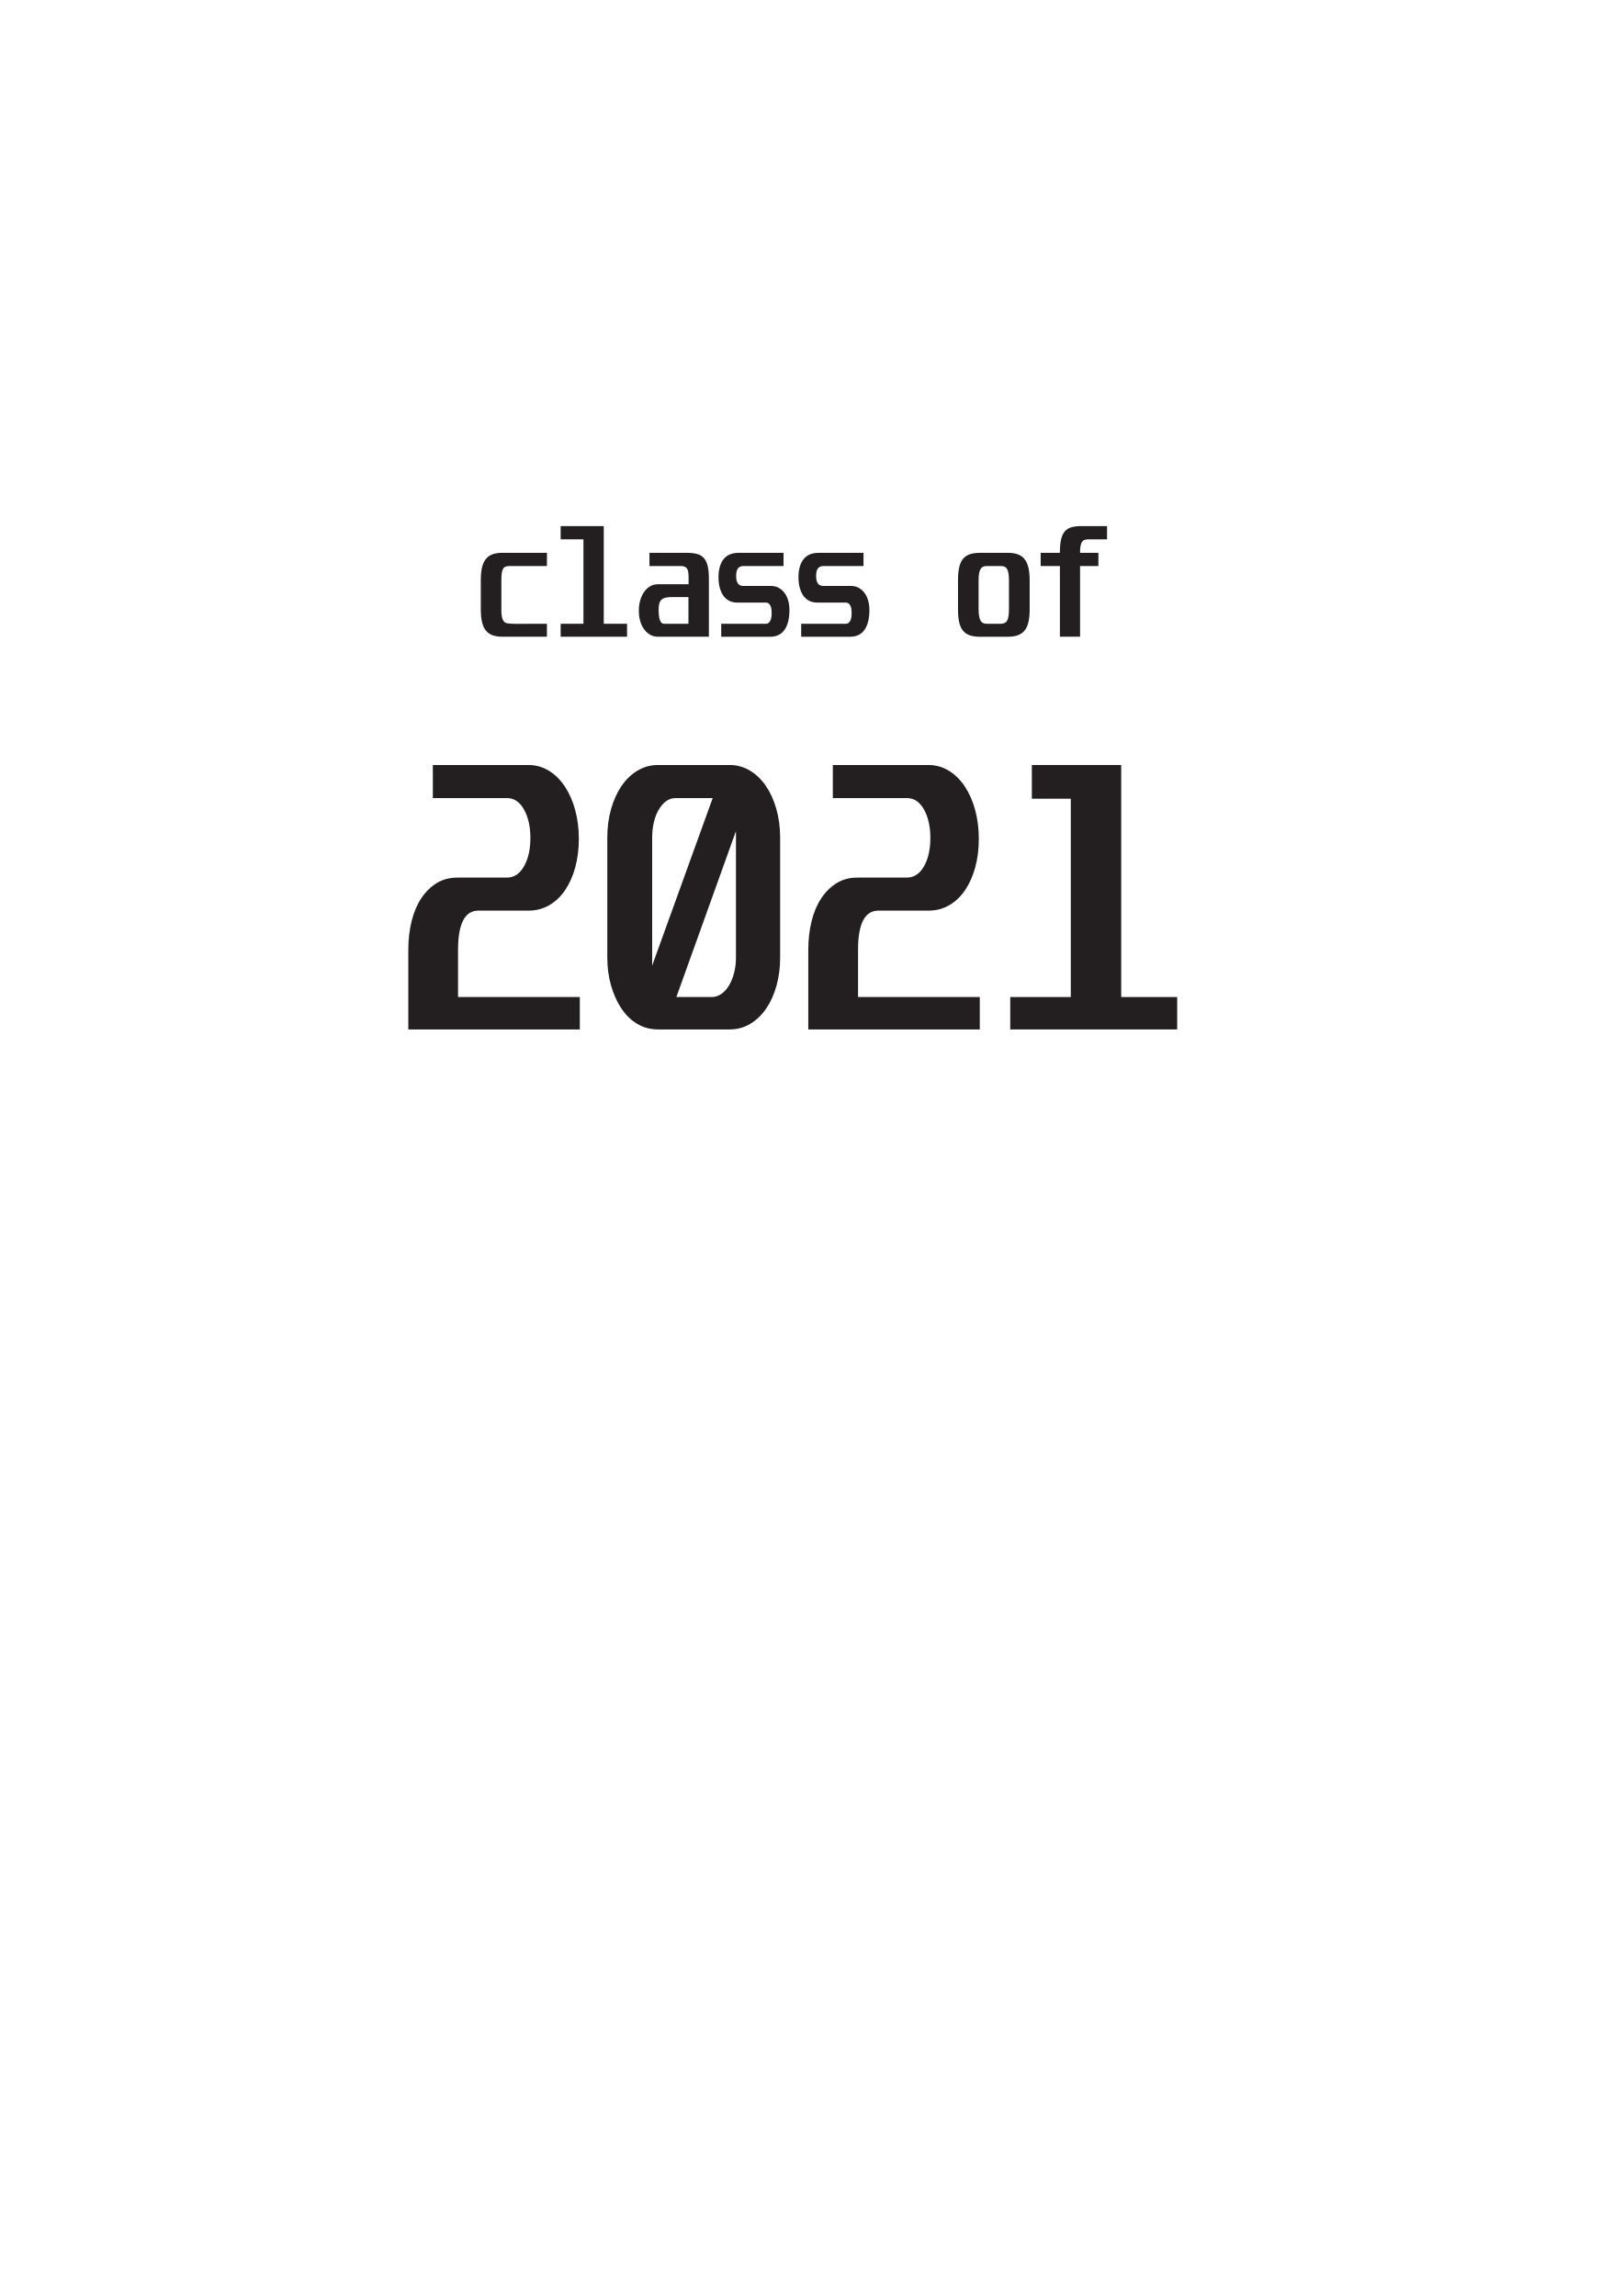
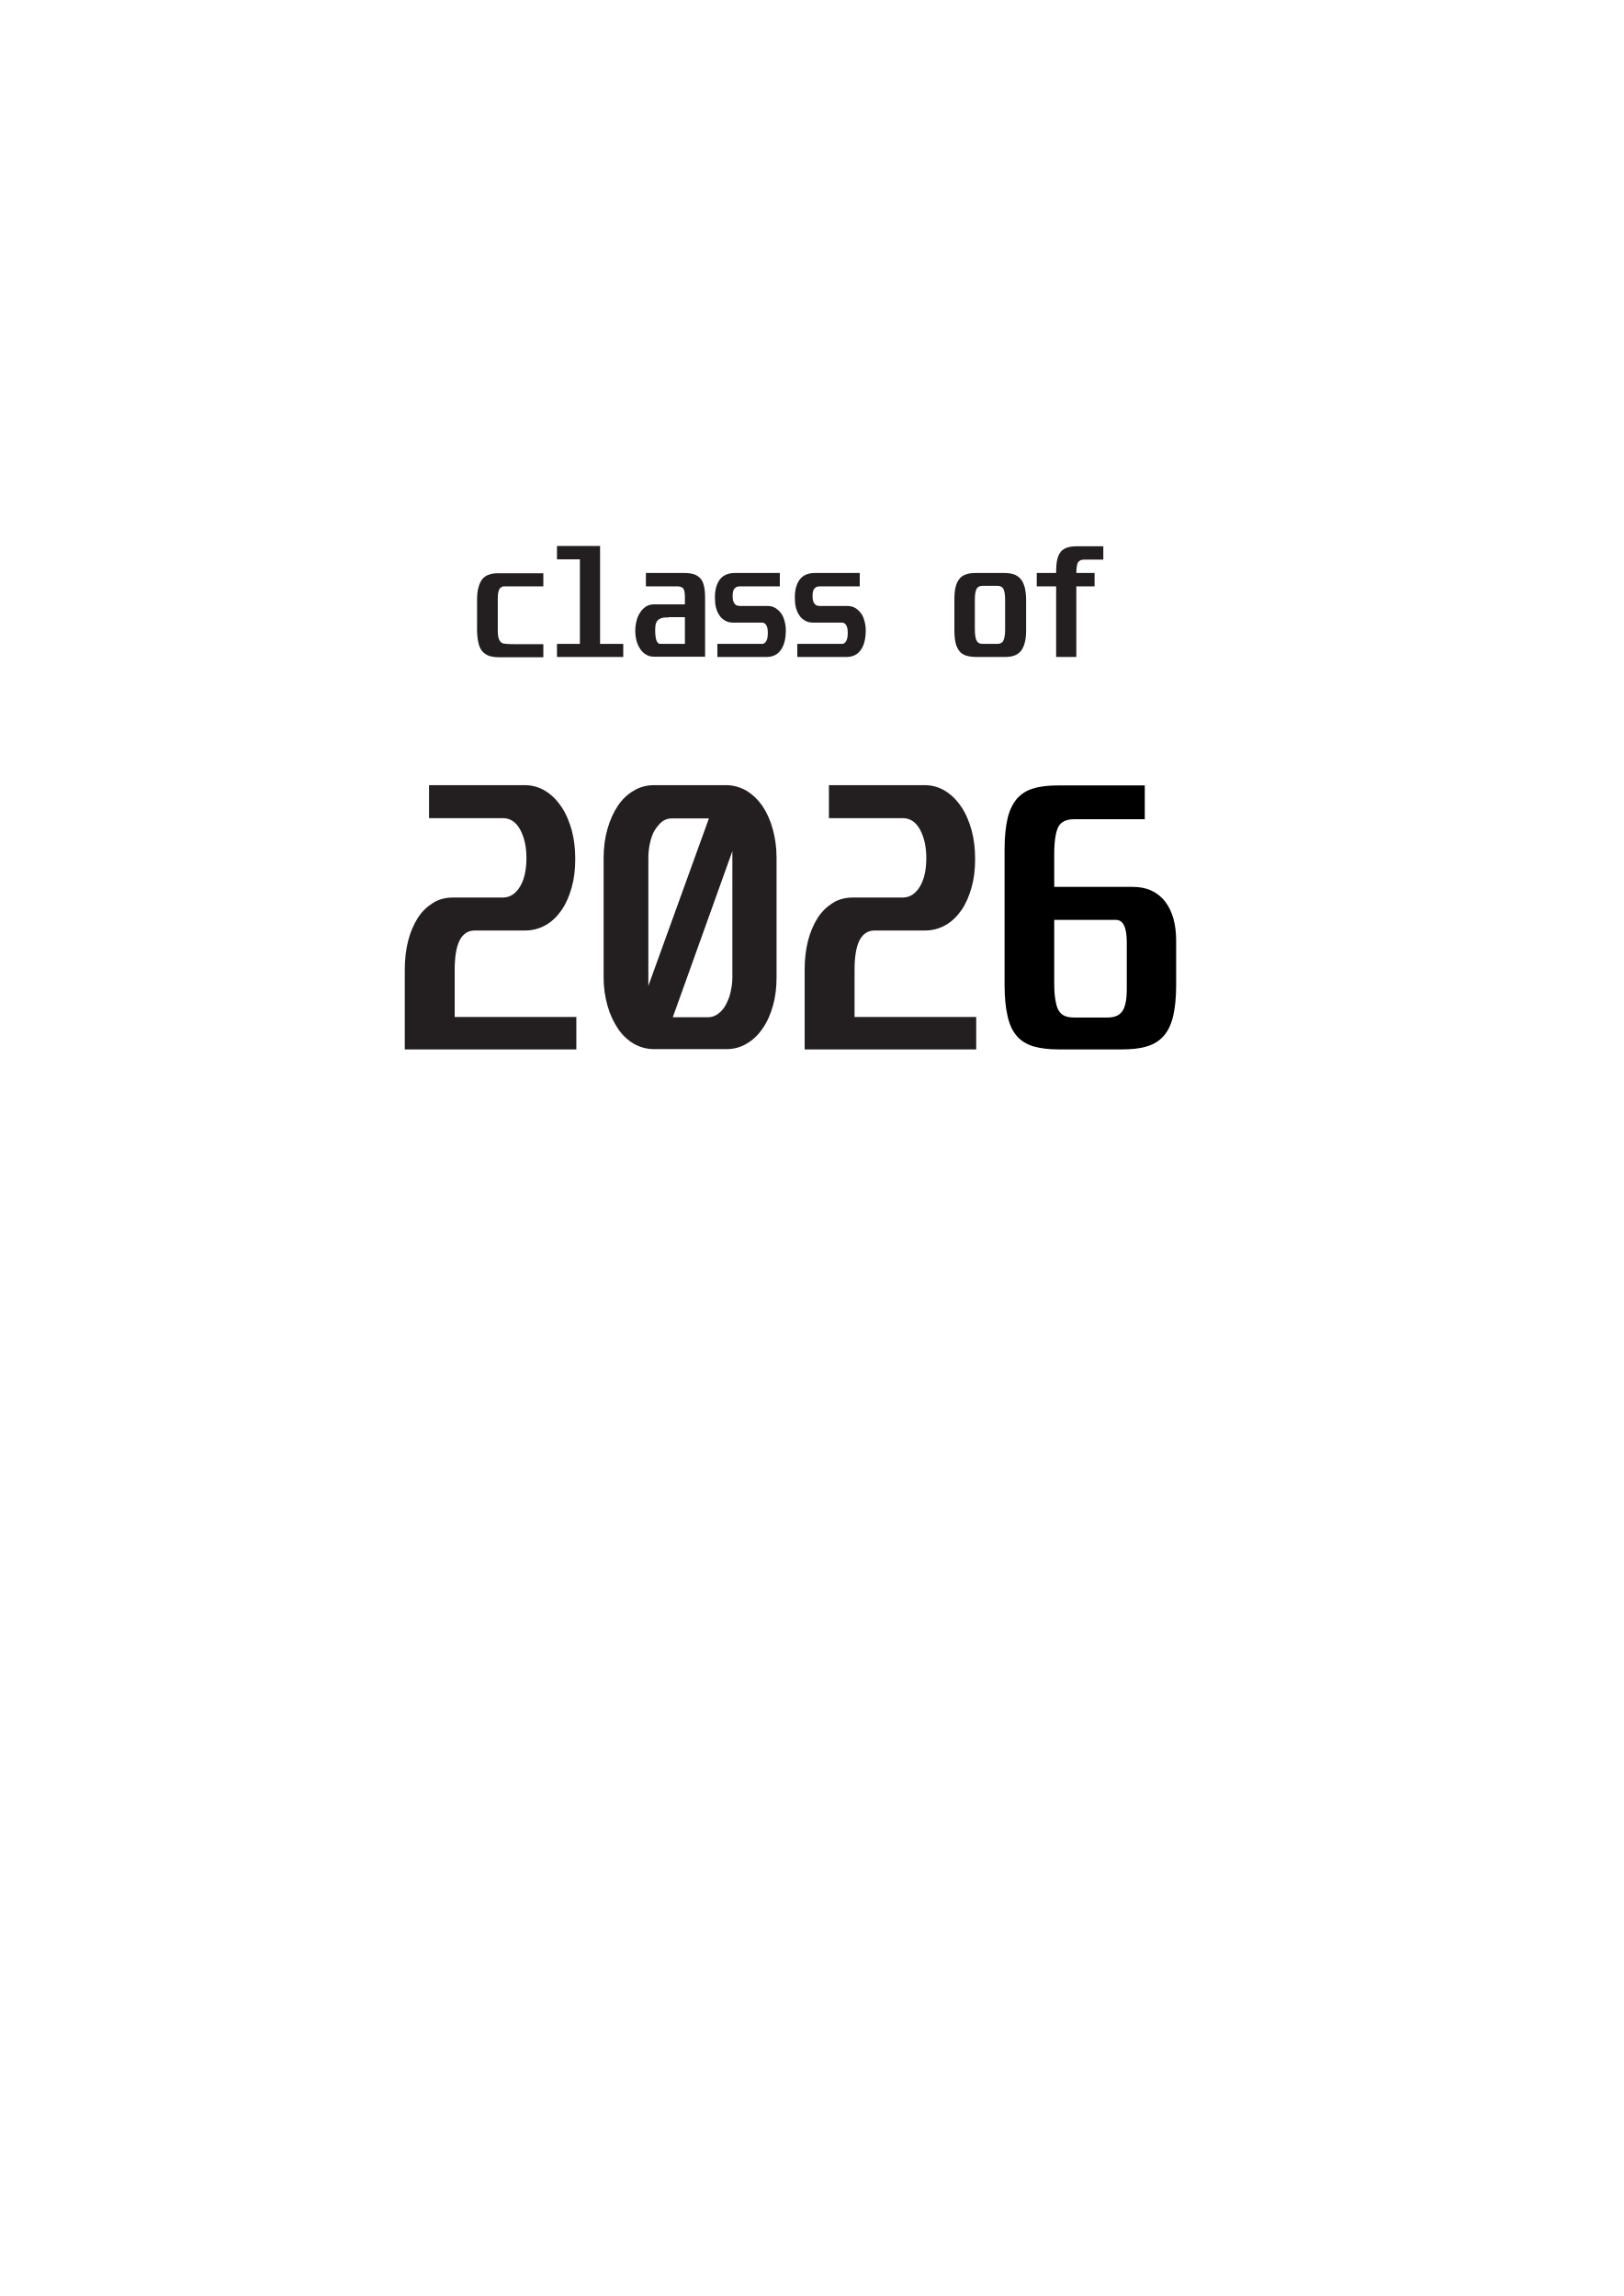
- <svg xmlns="http://www.w3.org/2000/svg" id="Layer_1" data-name="Layer 1" viewBox="0 0 595.28 841.89">
-   <path d="M200.52,202.71v4.85h-13.78c-.58,0-1.06.08-1.44.24-.38.16-.68.43-.89.82-.21.38-.36.91-.46,1.58-.1.67-.14,1.52-.14,2.54v11.18c0,2.46.53,3.95,1.58,4.46.51.26,2.19.38,5.04.38.51,0,1.18,0,1.99-.02.82-.02,1.85-.02,3.1-.02h4.99v4.75h-16.27c-1.41,0-2.62-.18-3.62-.53-1.01-.35-1.83-.92-2.47-1.7-.64-.78-1.11-1.82-1.42-3.1-.3-1.28-.46-2.86-.46-4.75v-10.66c0-1.86.15-3.42.46-4.7.3-1.28.78-2.31,1.42-3.1.64-.78,1.46-1.35,2.47-1.7,1.01-.35,2.22-.53,3.62-.53h16.27Z" fill="#231f20" />
-   <path d="M221.35,192.91v35.81h8.54v4.75h-24.34v-4.75h8.35v-30.96h-8.35v-4.85h15.79Z" fill="#231f20" />
-   <path d="M251.88,202.71c1.47,0,2.71.14,3.72.43s1.83.79,2.47,1.51c.64.72,1.1,1.7,1.39,2.93.29,1.23.43,2.78.43,4.63v21.26h-18.72c-1.02,0-1.96-.24-2.81-.72-.85-.48-1.58-1.14-2.21-1.99-.62-.85-1.1-1.86-1.44-3.02-.34-1.17-.5-2.44-.5-3.82s.17-2.61.5-3.79c.34-1.18.82-2.22,1.44-3.1.62-.88,1.36-1.57,2.21-2.06.85-.5,1.78-.74,2.81-.74h11.28v-2.64c0-1.6-.22-2.67-.65-3.22-.43-.54-1.18-.82-2.23-.82h-11.47v-4.85h13.78ZM246.41,218.93c-.99,0-1.81.08-2.45.24-.64.16-1.14.42-1.51.79-.37.37-.62.84-.77,1.42-.14.58-.22,1.28-.22,2.11,0,3.49.64,5.23,1.92,5.23h9.02v-9.79h-6Z" fill="#231f20" />
-   <path d="M287.26,202.71v4.85h-14.74c-.83,0-1.48.27-1.94.82-.46.54-.7,1.49-.7,2.83,0,2.43.88,3.65,2.64,3.65h10.13c1.09,0,2.05.23,2.88.7.83.46,1.54,1.09,2.11,1.87.58.78,1.02,1.71,1.32,2.78.3,1.07.46,2.23.46,3.48,0,3.1-.59,5.51-1.78,7.22-1.18,1.71-2.94,2.57-5.28,2.57h-17.95v-4.75h16.37c.64,0,1.15-.32,1.54-.96.38-.64.58-1.63.58-2.98s-.19-2.32-.58-2.93c-.38-.61-.9-.91-1.54-.91h-10.51c-1.15,0-2.16-.23-3.02-.7-.86-.46-1.58-1.11-2.14-1.94-.56-.83-.98-1.82-1.27-2.95-.29-1.14-.43-2.36-.43-3.67,0-2.82.61-5.02,1.82-6.6,1.22-1.58,3.09-2.38,5.62-2.38h16.42Z" fill="#231f20" />
-   <path d="M316.58,202.71v4.85h-14.74c-.83,0-1.48.27-1.94.82-.46.54-.7,1.49-.7,2.83,0,2.43.88,3.65,2.64,3.65h10.13c1.09,0,2.05.23,2.88.7.83.46,1.54,1.09,2.11,1.87.58.78,1.02,1.71,1.32,2.78.3,1.07.46,2.23.46,3.48,0,3.1-.59,5.51-1.78,7.22-1.18,1.71-2.94,2.57-5.28,2.57h-17.95v-4.75h16.37c.64,0,1.15-.32,1.54-.96.38-.64.58-1.63.58-2.98s-.19-2.32-.58-2.93c-.38-.61-.9-.91-1.54-.91h-10.51c-1.15,0-2.16-.23-3.02-.7-.86-.46-1.58-1.11-2.14-1.94-.56-.83-.98-1.82-1.27-2.95-.29-1.14-.43-2.36-.43-3.67,0-2.82.61-5.02,1.82-6.6,1.22-1.58,3.09-2.38,5.62-2.38h16.42Z" fill="#231f20" />
-   <path d="M369.53,202.71c1.38,0,2.56.18,3.55.53.99.35,1.82.92,2.47,1.7.66.78,1.14,1.82,1.46,3.1.32,1.28.48,2.85.48,4.7v10.66c0,1.89-.15,3.47-.46,4.75-.3,1.28-.78,2.31-1.44,3.1-.66.78-1.49,1.35-2.5,1.7-1.01.35-2.2.53-3.58.53h-10.27c-1.44,0-2.67-.18-3.7-.53-1.03-.35-1.86-.92-2.5-1.7-.64-.78-1.1-1.82-1.39-3.1-.29-1.28-.43-2.86-.43-4.75v-10.66c0-1.86.14-3.42.43-4.7.29-1.28.75-2.31,1.39-3.1.64-.78,1.47-1.35,2.5-1.7,1.02-.35,2.26-.53,3.7-.53h10.27ZM358.77,223.3c0,1.92.22,3.3.65,4.15.43.85,1.19,1.27,2.28,1.27h5.28c1.12,0,1.89-.42,2.3-1.27.42-.85.62-2.2.62-4.06v-10.66c0-1.82-.21-3.14-.62-3.96-.42-.82-1.18-1.22-2.3-1.22h-5.28c-1.09,0-1.85.41-2.28,1.22-.43.82-.65,2.14-.65,3.96v10.56Z" fill="#231f20" />
-   <path d="M388.58,202.71c0-2.02.14-3.66.43-4.92.29-1.26.75-2.26,1.39-2.98.64-.72,1.46-1.22,2.45-1.49.99-.27,2.19-.41,3.6-.41h9.41v4.85h-6.77c-.54,0-1.02.06-1.42.19-.4.13-.73.38-.98.74-.26.37-.44.87-.55,1.51-.11.64-.17,1.47-.17,2.5h6.72v4.85h-6.72v25.92h-7.39v-25.92h-7.06v-4.85h7.06Z" fill="#231f20" />
-   <path d="M193.73,280.51c2.72,0,5.22.7,7.5,2.1,2.28,1.4,4.24,3.34,5.88,5.82,1.64,2.48,2.9,5.36,3.78,8.64.88,3.28,1.32,6.8,1.32,10.56s-.44,7.24-1.32,10.44c-.88,3.2-2.12,5.98-3.72,8.34-1.6,2.36-3.54,4.2-5.82,5.52-2.28,1.32-4.82,1.98-7.62,1.98h-18.36c-4.96,0-7.44,4.8-7.44,14.4v17.28h44.64v11.88h-62.88v-29.16c0-3.76.4-7.26,1.2-10.5.8-3.24,1.98-6.04,3.54-8.4,1.56-2.36,3.44-4.22,5.64-5.58,2.2-1.36,4.74-2.04,7.62-2.04h18.12c2.64,0,4.74-1.38,6.3-4.14,1.56-2.76,2.34-6.22,2.34-10.38s-.78-7.64-2.34-10.44c-1.56-2.8-3.66-4.2-6.3-4.2h-27.12v-12.12h35.04Z" fill="#231f20" />
-   <path d="M267.53,280.51c2.64,0,5.1.68,7.38,2.04,2.28,1.36,4.24,3.24,5.88,5.64,1.64,2.4,2.92,5.22,3.84,8.46.92,3.24,1.38,6.74,1.38,10.5v44.04c0,3.6-.44,7-1.32,10.2-.88,3.2-2.14,6-3.78,8.4-1.64,2.4-3.6,4.28-5.88,5.64-2.28,1.36-4.78,2.04-7.5,2.04h-26.28c-2.8,0-5.34-.68-7.62-2.04-2.28-1.36-4.22-3.24-5.82-5.64-1.6-2.4-2.86-5.2-3.78-8.4-.92-3.2-1.38-6.6-1.38-10.2v-44.04c0-3.76.46-7.26,1.38-10.5.92-3.24,2.2-6.06,3.84-8.46,1.64-2.4,3.6-4.28,5.88-5.64,2.28-1.36,4.78-2.04,7.5-2.04h26.28ZM239.09,354.07l22.2-61.44h-13.56c-1.36,0-2.56.4-3.6,1.2-1.04.8-1.94,1.86-2.7,3.18-.76,1.32-1.34,2.86-1.74,4.62-.4,1.76-.6,3.6-.6,5.52v46.92ZM247.97,365.59h12.96c1.28,0,2.48-.4,3.6-1.2,1.12-.8,2.06-1.86,2.82-3.18.76-1.32,1.36-2.84,1.8-4.56.44-1.72.66-3.54.66-5.46v-46.44l-21.84,60.84Z" fill="#231f20" />
-   <path d="M340.37,280.51c2.72,0,5.22.7,7.5,2.1,2.28,1.4,4.24,3.34,5.88,5.82,1.64,2.48,2.9,5.36,3.78,8.64.88,3.28,1.32,6.8,1.32,10.56s-.44,7.24-1.32,10.44c-.88,3.2-2.12,5.98-3.72,8.34-1.6,2.36-3.54,4.2-5.82,5.52-2.28,1.32-4.82,1.98-7.62,1.98h-18.36c-4.96,0-7.44,4.8-7.44,14.4v17.28h44.64v11.88h-62.88v-29.16c0-3.76.4-7.26,1.2-10.5.8-3.24,1.98-6.04,3.54-8.4,1.56-2.36,3.44-4.22,5.64-5.58,2.2-1.36,4.74-2.04,7.62-2.04h18.12c2.64,0,4.74-1.38,6.3-4.14,1.56-2.76,2.34-6.22,2.34-10.38s-.78-7.64-2.34-10.44c-1.56-2.8-3.66-4.2-6.3-4.2h-27.12v-12.12h35.04Z" fill="#231f20" />
-   <path d="M411.05,280.51v85.08h20.52v11.88h-61.2v-11.88h22.2v-72.72h-14.28v-12.36h32.76Z" fill="#231f20" />
+ <svg xmlns="http://www.w3.org/2000/svg" id="Layer_1" version="1.1" viewBox="0 0 595.3 841.9">
+   <defs>
+     <style>
+       .st0 {
+         fill: #231f20;
+       }
+     </style>
+   </defs>
+   <path class="st0" d="M199.2,210.1v4.9h-13.8c-.6,0-1.1,0-1.4.2s-.7.4-.9.8c-.2.4-.4.9-.5,1.6s-.1,1.5-.1,2.5v11.2c0,2.5.5,3.9,1.6,4.5.5.3,2.2.4,5,.4s1.2,0,2,0c.8,0,1.9,0,3.1,0h5v4.8h-16.3c-1.4,0-2.6-.2-3.6-.5-1-.4-1.8-.9-2.5-1.7s-1.1-1.8-1.4-3.1c-.3-1.3-.5-2.9-.5-4.8v-10.7c0-1.9.1-3.4.5-4.7.3-1.3.8-2.3,1.4-3.1.6-.8,1.5-1.4,2.5-1.7,1-.4,2.2-.5,3.6-.5h16.3Z" />
+   <path class="st0" d="M220,200.3v35.8h8.5v4.8h-24.3v-4.8h8.4v-31h-8.4v-4.9h15.8Z" />
+   <path class="st0" d="M250.5,210.1c1.5,0,2.7.1,3.7.4,1,.3,1.8.8,2.5,1.5s1.1,1.7,1.4,2.9.4,2.8.4,4.6v21.3h-18.7c-1,0-2-.2-2.8-.7-.9-.5-1.6-1.1-2.2-2-.6-.9-1.1-1.9-1.4-3-.3-1.2-.5-2.4-.5-3.8s.2-2.6.5-3.8c.3-1.2.8-2.2,1.4-3.1s1.4-1.6,2.2-2.1c.9-.5,1.8-.7,2.8-.7h11.3v-2.6c0-1.6-.2-2.7-.6-3.2-.4-.5-1.2-.8-2.2-.8h-11.5v-4.9h13.8,0ZM245.1,226.4c-1,0-1.8,0-2.4.2s-1.1.4-1.5.8-.6.8-.8,1.4c-.1.6-.2,1.3-.2,2.1,0,3.5.6,5.2,1.9,5.2h9v-9.8h-6,0Z" />
+   <path class="st0" d="M285.9,210.1v4.9h-14.7c-.8,0-1.5.3-1.9.8-.5.5-.7,1.5-.7,2.8,0,2.4.9,3.6,2.6,3.6h10.1c1.1,0,2,.2,2.9.7.8.5,1.5,1.1,2.1,1.9.6.8,1,1.7,1.3,2.8.3,1.1.5,2.2.5,3.5,0,3.1-.6,5.5-1.8,7.2-1.2,1.7-2.9,2.6-5.3,2.6h-18v-4.8h16.4c.6,0,1.1-.3,1.5-1,.4-.6.6-1.6.6-3s-.2-2.3-.6-2.9c-.4-.6-.9-.9-1.5-.9h-10.5c-1.1,0-2.2-.2-3-.7-.9-.5-1.6-1.1-2.1-1.9-.6-.8-1-1.8-1.3-2.9-.3-1.1-.4-2.4-.4-3.7,0-2.8.6-5,1.8-6.6,1.2-1.6,3.1-2.4,5.6-2.4h16.4,0Z" />
+   <path class="st0" d="M315.2,210.1v4.9h-14.7c-.8,0-1.5.3-1.9.8-.5.5-.7,1.5-.7,2.8,0,2.4.9,3.6,2.6,3.6h10.1c1.1,0,2,.2,2.9.7.8.5,1.5,1.1,2.1,1.9.6.8,1,1.7,1.3,2.8.3,1.1.5,2.2.5,3.5,0,3.1-.6,5.5-1.8,7.2-1.2,1.7-2.9,2.6-5.3,2.6h-18v-4.8h16.4c.6,0,1.1-.3,1.5-1,.4-.6.6-1.6.6-3s-.2-2.3-.6-2.9c-.4-.6-.9-.9-1.5-.9h-10.5c-1.1,0-2.2-.2-3-.7-.9-.5-1.6-1.1-2.1-1.9-.6-.8-1-1.8-1.3-2.9-.3-1.1-.4-2.4-.4-3.7,0-2.8.6-5,1.8-6.6,1.2-1.6,3.1-2.4,5.6-2.4h16.4,0Z" />
+   <path class="st0" d="M368.2,210.1c1.4,0,2.6.2,3.5.5s1.8.9,2.5,1.7c.7.8,1.1,1.8,1.5,3.1.3,1.3.5,2.9.5,4.7v10.7c0,1.9-.1,3.5-.5,4.8-.3,1.3-.8,2.3-1.4,3.1-.7.8-1.5,1.4-2.5,1.7-1,.4-2.2.5-3.6.5h-10.3c-1.4,0-2.7-.2-3.7-.5s-1.9-.9-2.5-1.7-1.1-1.8-1.4-3.1-.4-2.9-.4-4.8v-10.7c0-1.9.1-3.4.4-4.7.3-1.3.8-2.3,1.4-3.1.6-.8,1.5-1.4,2.5-1.7,1-.4,2.3-.5,3.7-.5h10.3ZM357.4,230.7c0,1.9.2,3.3.6,4.1.4.9,1.2,1.3,2.3,1.3h5.3c1.1,0,1.9-.4,2.3-1.3.4-.9.6-2.2.6-4.1v-10.7c0-1.8-.2-3.1-.6-4-.4-.8-1.2-1.2-2.3-1.2h-5.3c-1.1,0-1.9.4-2.3,1.2-.4.8-.6,2.1-.6,4v10.6h0Z" />
+   <path class="st0" d="M387.2,210.1c0-2,.1-3.7.4-4.9.3-1.3.8-2.3,1.4-3s1.5-1.2,2.5-1.5c1-.3,2.2-.4,3.6-.4h9.4v4.9h-6.8c-.5,0-1,0-1.4.2-.4.1-.7.4-1,.7-.3.4-.4.9-.5,1.5s-.2,1.5-.2,2.5h6.7v4.9h-6.7v25.9h-7.4v-25.9h-7.1v-4.9h7.1Z" />
+   <path class="st0" d="M192.4,287.9c2.7,0,5.2.7,7.5,2.1s4.2,3.3,5.9,5.8,2.9,5.4,3.8,8.6c.9,3.3,1.3,6.8,1.3,10.6s-.4,7.2-1.3,10.4-2.1,6-3.7,8.3-3.5,4.2-5.8,5.5c-2.3,1.3-4.8,2-7.6,2h-18.4c-5,0-7.4,4.8-7.4,14.4v17.3h44.6v11.9h-62.9v-29.2c0-3.8.4-7.3,1.2-10.5s2-6,3.5-8.4,3.4-4.2,5.6-5.6,4.7-2,7.6-2h18.1c2.6,0,4.7-1.4,6.3-4.1s2.3-6.2,2.3-10.4-.8-7.6-2.3-10.4-3.7-4.2-6.3-4.2h-27.1v-12.1h35Z" />
+   <path class="st0" d="M266.2,287.9c2.6,0,5.1.7,7.4,2,2.3,1.4,4.2,3.2,5.9,5.6,1.6,2.4,2.9,5.2,3.8,8.5.9,3.2,1.4,6.7,1.4,10.5v44c0,3.6-.4,7-1.3,10.2s-2.1,6-3.8,8.4c-1.6,2.4-3.6,4.3-5.9,5.6-2.3,1.4-4.8,2-7.5,2h-26.3c-2.8,0-5.3-.7-7.6-2-2.3-1.4-4.2-3.2-5.8-5.6-1.6-2.4-2.9-5.2-3.8-8.4-.9-3.2-1.4-6.6-1.4-10.2v-44c0-3.8.5-7.3,1.4-10.5s2.2-6.1,3.8-8.5,3.6-4.3,5.9-5.6c2.3-1.4,4.8-2,7.5-2h26.3ZM237.7,361.5l22.2-61.4h-13.6c-1.4,0-2.6.4-3.6,1.2-1,.8-1.9,1.9-2.7,3.2s-1.3,2.9-1.7,4.6c-.4,1.8-.6,3.6-.6,5.5v46.9ZM246.6,373h13c1.3,0,2.5-.4,3.6-1.2,1.1-.8,2.1-1.9,2.8-3.2s1.4-2.8,1.8-4.6.7-3.5.7-5.5v-46.4l-21.8,60.8Z" />
+   <path class="st0" d="M339,287.9c2.7,0,5.2.7,7.5,2.1s4.2,3.3,5.9,5.8,2.9,5.4,3.8,8.6c.9,3.3,1.3,6.8,1.3,10.6s-.4,7.2-1.3,10.4-2.1,6-3.7,8.3-3.5,4.2-5.8,5.5c-2.3,1.3-4.8,2-7.6,2h-18.4c-5,0-7.4,4.8-7.4,14.4v17.3h44.6v11.9h-62.9v-29.2c0-3.8.4-7.3,1.2-10.5.8-3.2,2-6,3.5-8.4s3.4-4.2,5.6-5.6,4.7-2,7.6-2h18.1c2.6,0,4.7-1.4,6.3-4.1s2.3-6.2,2.3-10.4-.8-7.6-2.3-10.4-3.7-4.2-6.3-4.2h-27.1v-12.1h35,0Z" />
+   <path d="M419.7,287.9v12.5h-26c-2.7,0-4.6.9-5.6,2.6-1,1.8-1.6,5.2-1.6,10.2v12h28.8c5.1,0,9,1.8,11.8,5.3,2.7,3.5,4.1,8.3,4.1,14.4v16.3c0,4.6-.4,8.4-1.1,11.4-.7,3-1.9,5.5-3.5,7.3-1.6,1.8-3.7,3.1-6.2,3.8-2.5.8-5.6,1.1-9.3,1.1h-23c-3.6,0-6.7-.4-9.2-1.1-2.5-.8-4.6-2-6.1-3.8-1.6-1.8-2.7-4.2-3.4-7.3-.7-3-1.1-6.8-1.1-11.4v-49.8c0-4.6.4-8.3,1.1-11.3.7-3,1.9-5.4,3.4-7.2,1.6-1.8,3.6-3.1,6.1-3.8,2.5-.8,5.6-1.1,9.2-1.1h31.7ZM386.5,360.1c0,2.6.1,4.7.4,6.4s.6,3,1.2,4c.6,1,1.3,1.6,2.2,2,.9.4,2.1.6,3.4.6h12.4c2.4,0,4.2-.7,5.3-2.2,1.1-1.5,1.7-4.2,1.7-8.1v-17.3c0-5.4-1.3-8.2-4-8.2h-22.6v22.8Z" />
</svg>
